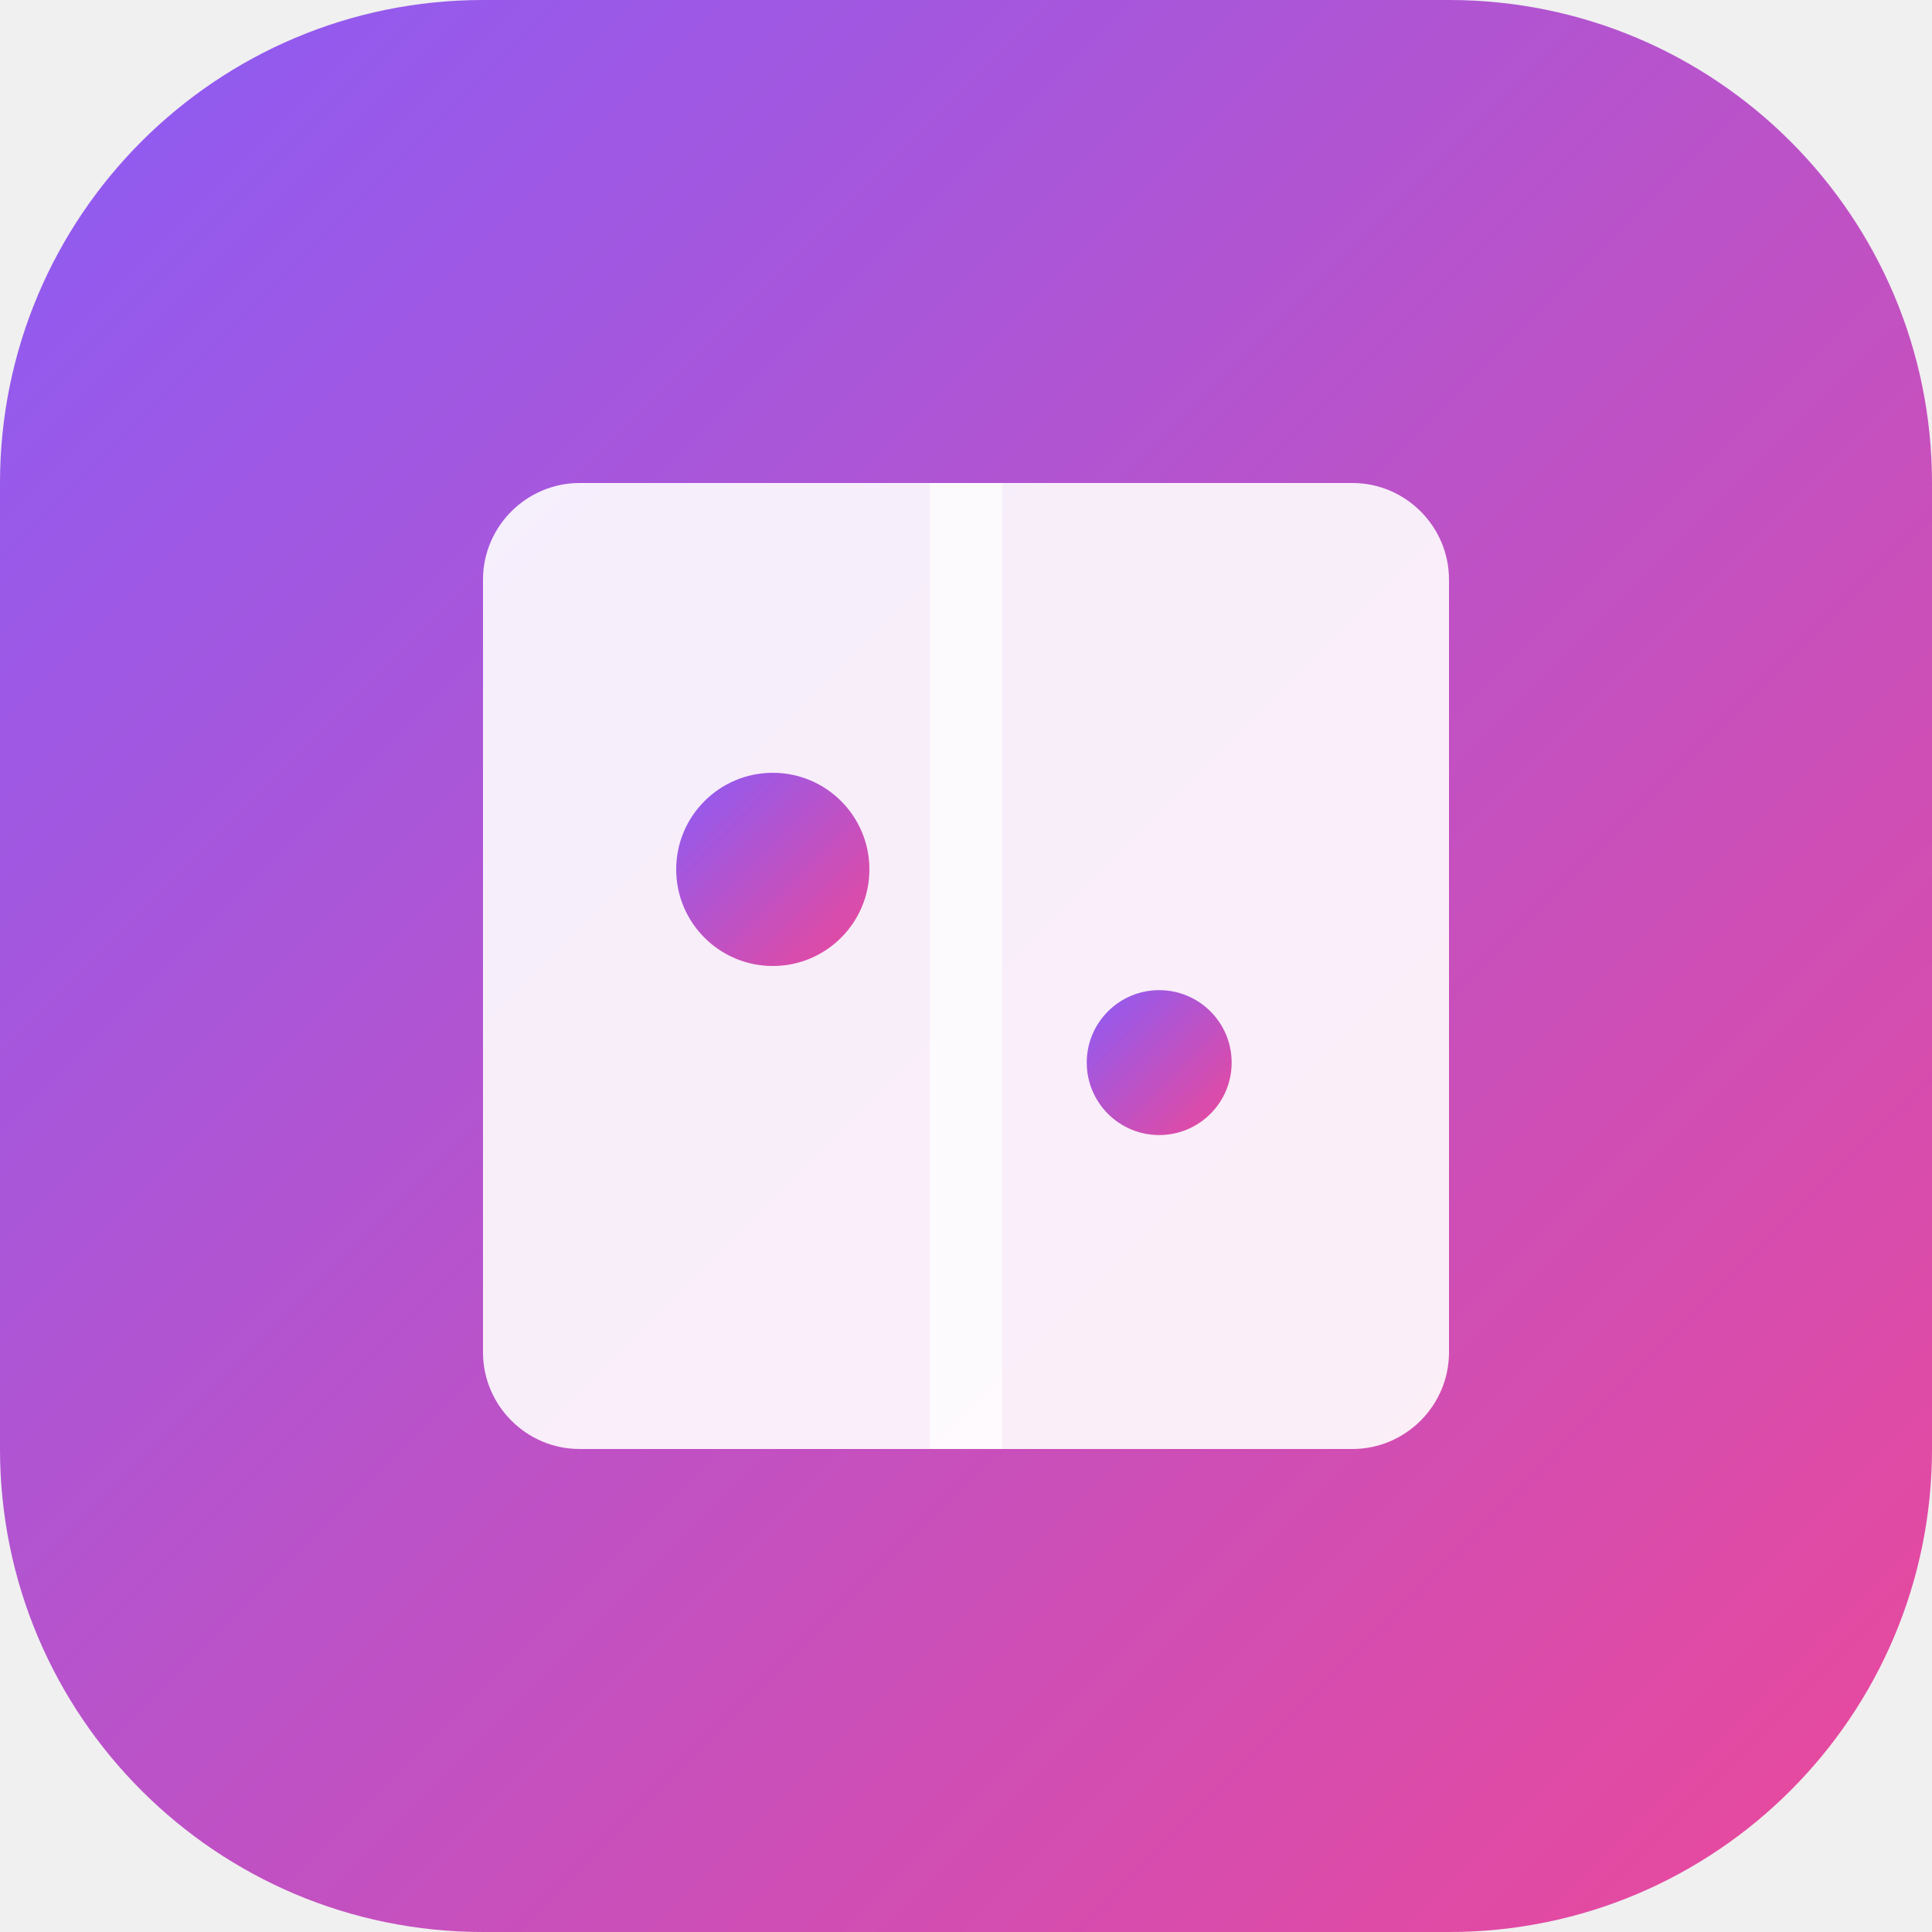
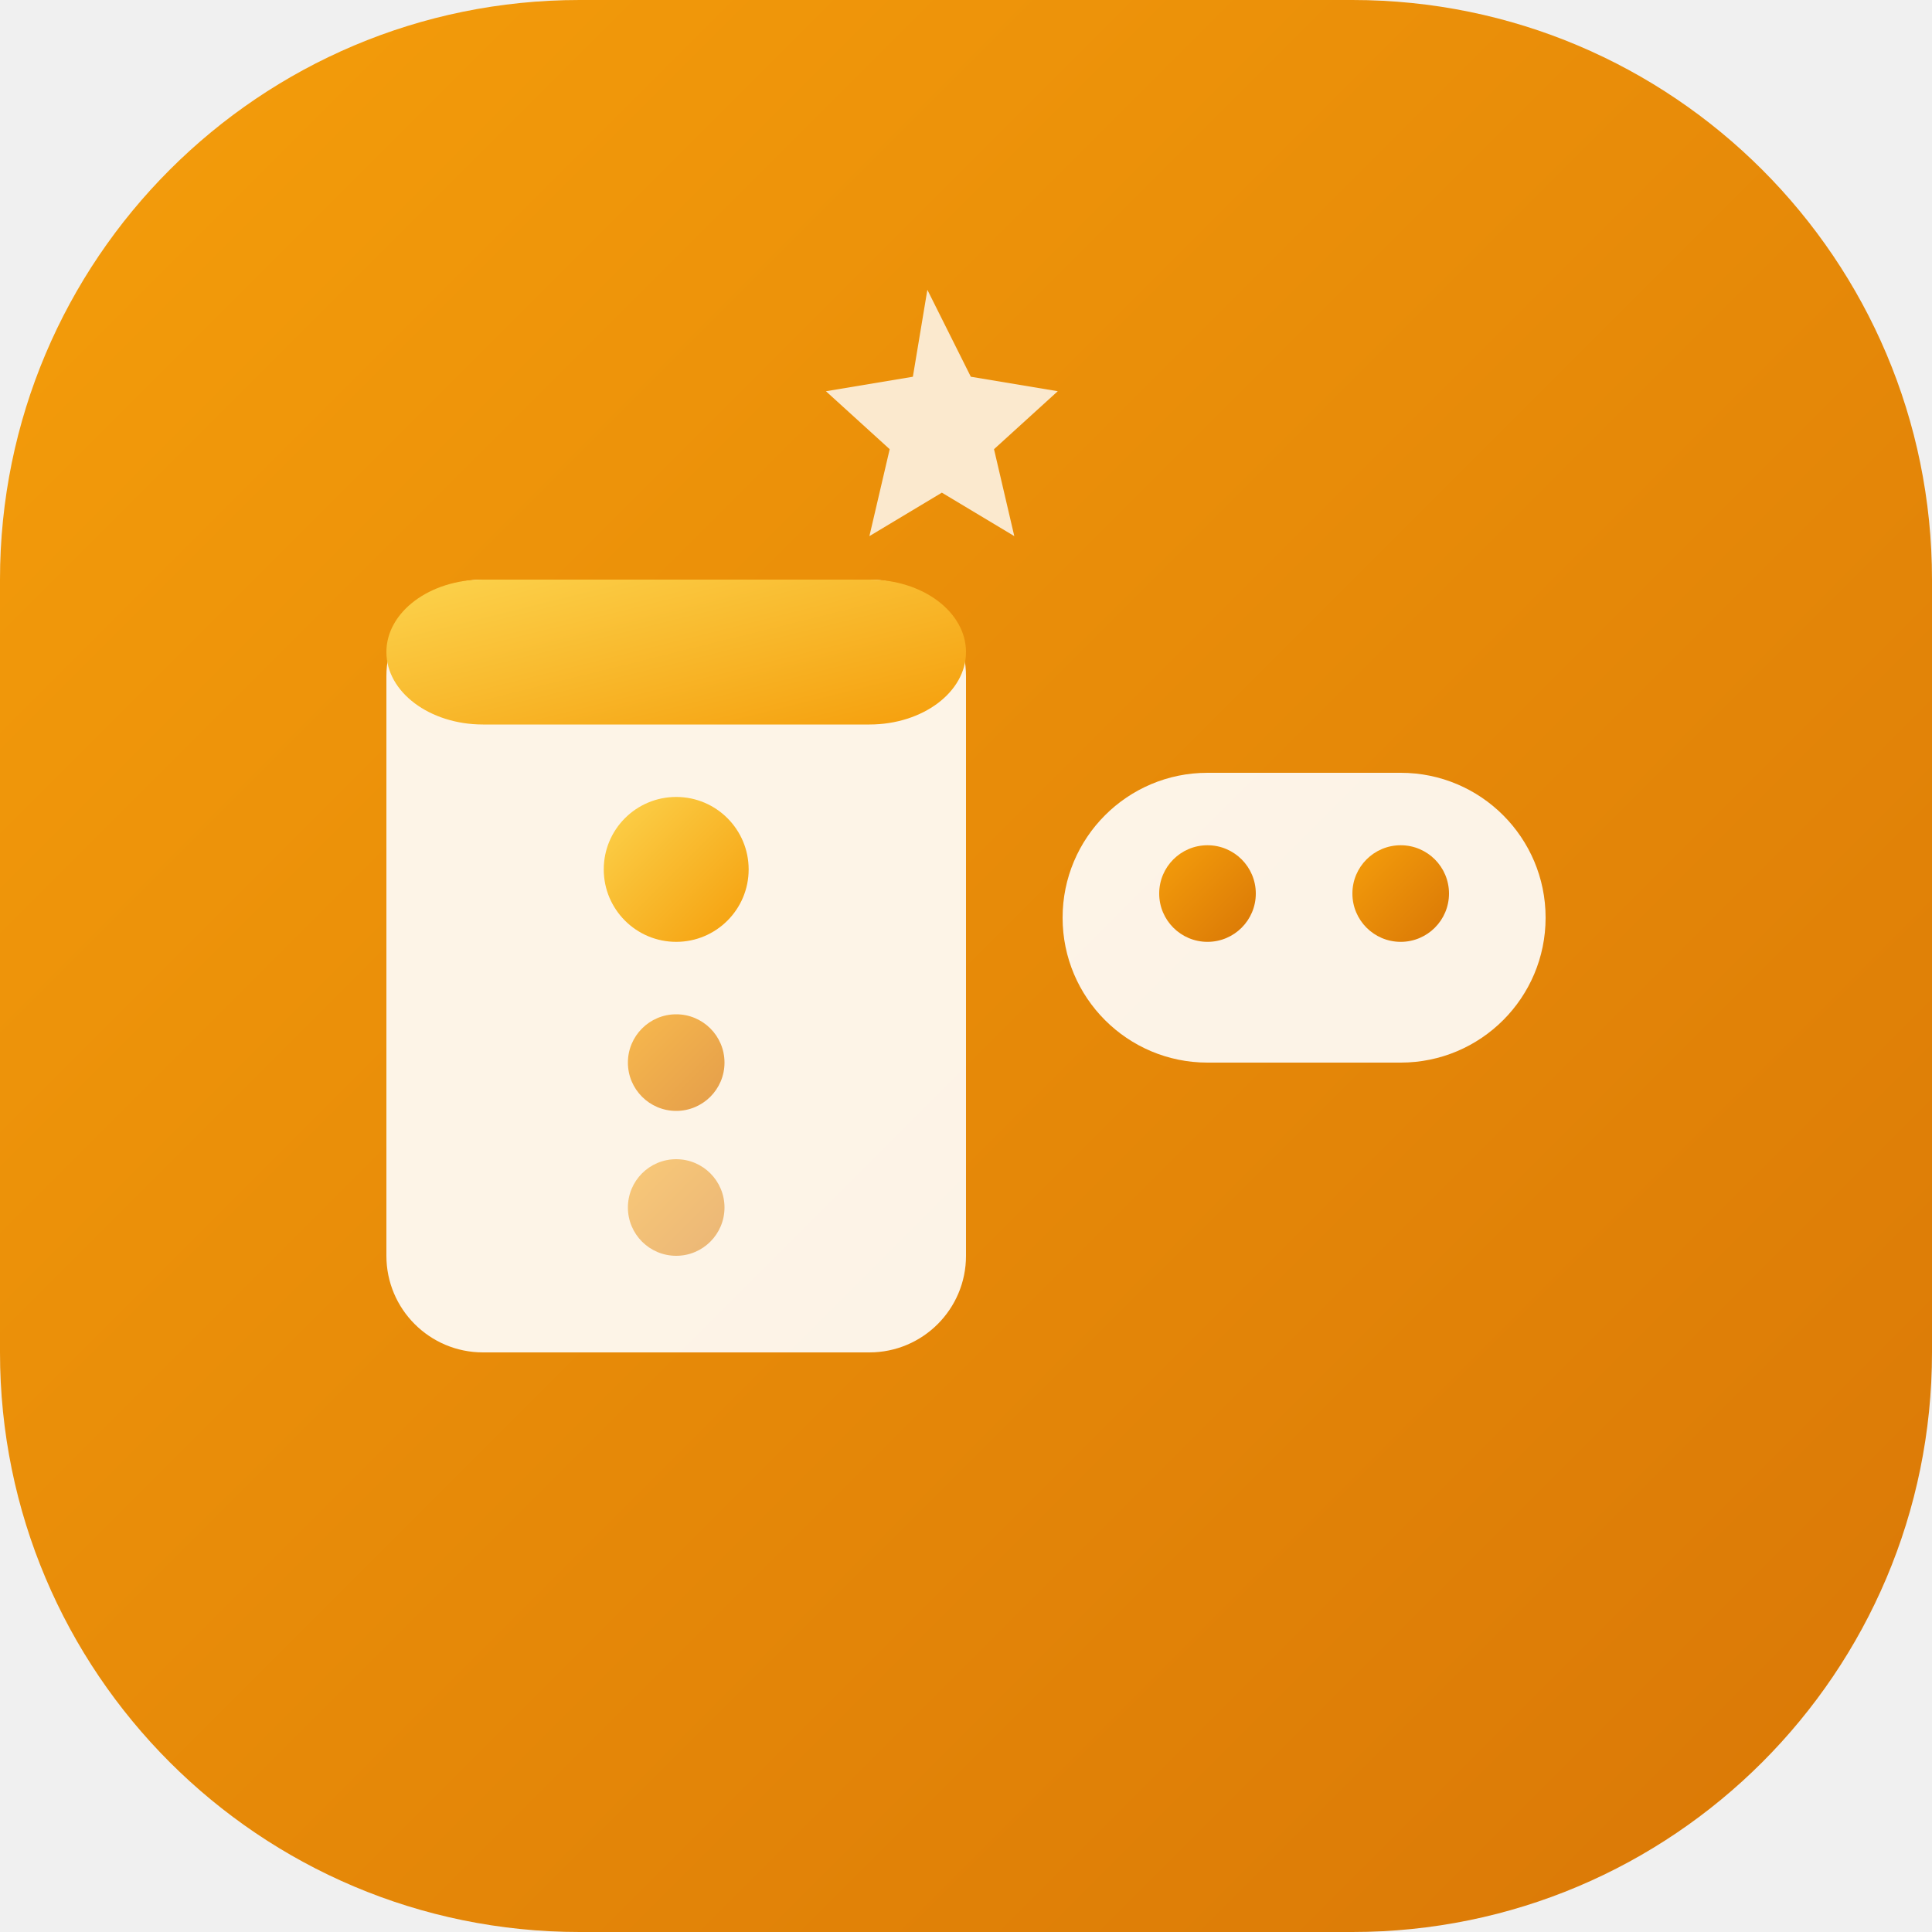
<svg xmlns="http://www.w3.org/2000/svg" width="40" height="40" viewBox="0 0 40 40" fill="none">
  <defs>
-     <linearGradient id="logoGradient" x1="0%" y1="0%" x2="100%" y2="100%">
-       <stop offset="0%" style="stop-color:#8B5CF6" />
-       <stop offset="100%" style="stop-color:#EC4899" />
+     <linearGradient id="brandGradient" x1="0%" y1="0%" x2="100%" y2="100%">
+       <stop offset="0%" style="stop-color:#F59E0B" />
+       <stop offset="100%" style="stop-color:#D97706" />
+     </linearGradient>
+     <linearGradient id="accentGradient" x1="0%" y1="0%" x2="100%" y2="100%">
+       <stop offset="0%" style="stop-color:#FCD34D" />
+       <stop offset="100%" style="stop-color:#F59E0B" />
    </linearGradient>
  </defs>
-   <rect width="40" height="40" rx="10" fill="url(#logoGradient)" />
-   <path d="M12 10h16c1.1 0 2 .9 2 2v16c0 1.1-.9 2-2 2H12c-1.1 0-2-.9-2-2V12c0-1.1.9-2 2-2z" fill="white" fill-opacity="0.9" />
-   <path d="M20 10v20" stroke="white" stroke-width="1.5" stroke-opacity="0.7" />
-   <circle cx="16" cy="18" r="2" fill="url(#logoGradient)" />
-   <circle cx="24" cy="22" r="1.5" fill="url(#logoGradient)" />
+   <rect width="40" height="40" rx="12" fill="url(#brandGradient)" />
+   <rect x="8" y="12" width="12" height="16" rx="2" fill="white" fill-opacity="0.9" />
+   <rect x="8" y="12" width="12" height="3" rx="2" fill="url(#accentGradient)" />
+   <rect x="22" y="16" width="10" height="6" rx="3" fill="white" fill-opacity="0.9" />
+   <circle cx="25" cy="18.5" r="1" fill="url(#brandGradient)" />
+   <circle cx="29" cy="18.5" r="1" fill="url(#brandGradient)" />
+   <circle cx="14" cy="18" r="1.5" fill="url(#accentGradient)" />
+   <circle cx="14" cy="22" r="1" fill="url(#brandGradient)" fill-opacity="0.7" />
+   <circle cx="14" cy="25" r="1" fill="url(#brandGradient)" fill-opacity="0.5" />
+   <path d="M32 10l1.5 3 3 .5-2.2 2 .7 3-2.5-1.5-2.5 1.5.7-3-2.2-2 3-.5z" fill="white" fill-opacity="0.8" transform="scale(0.6)" />
</svg>
